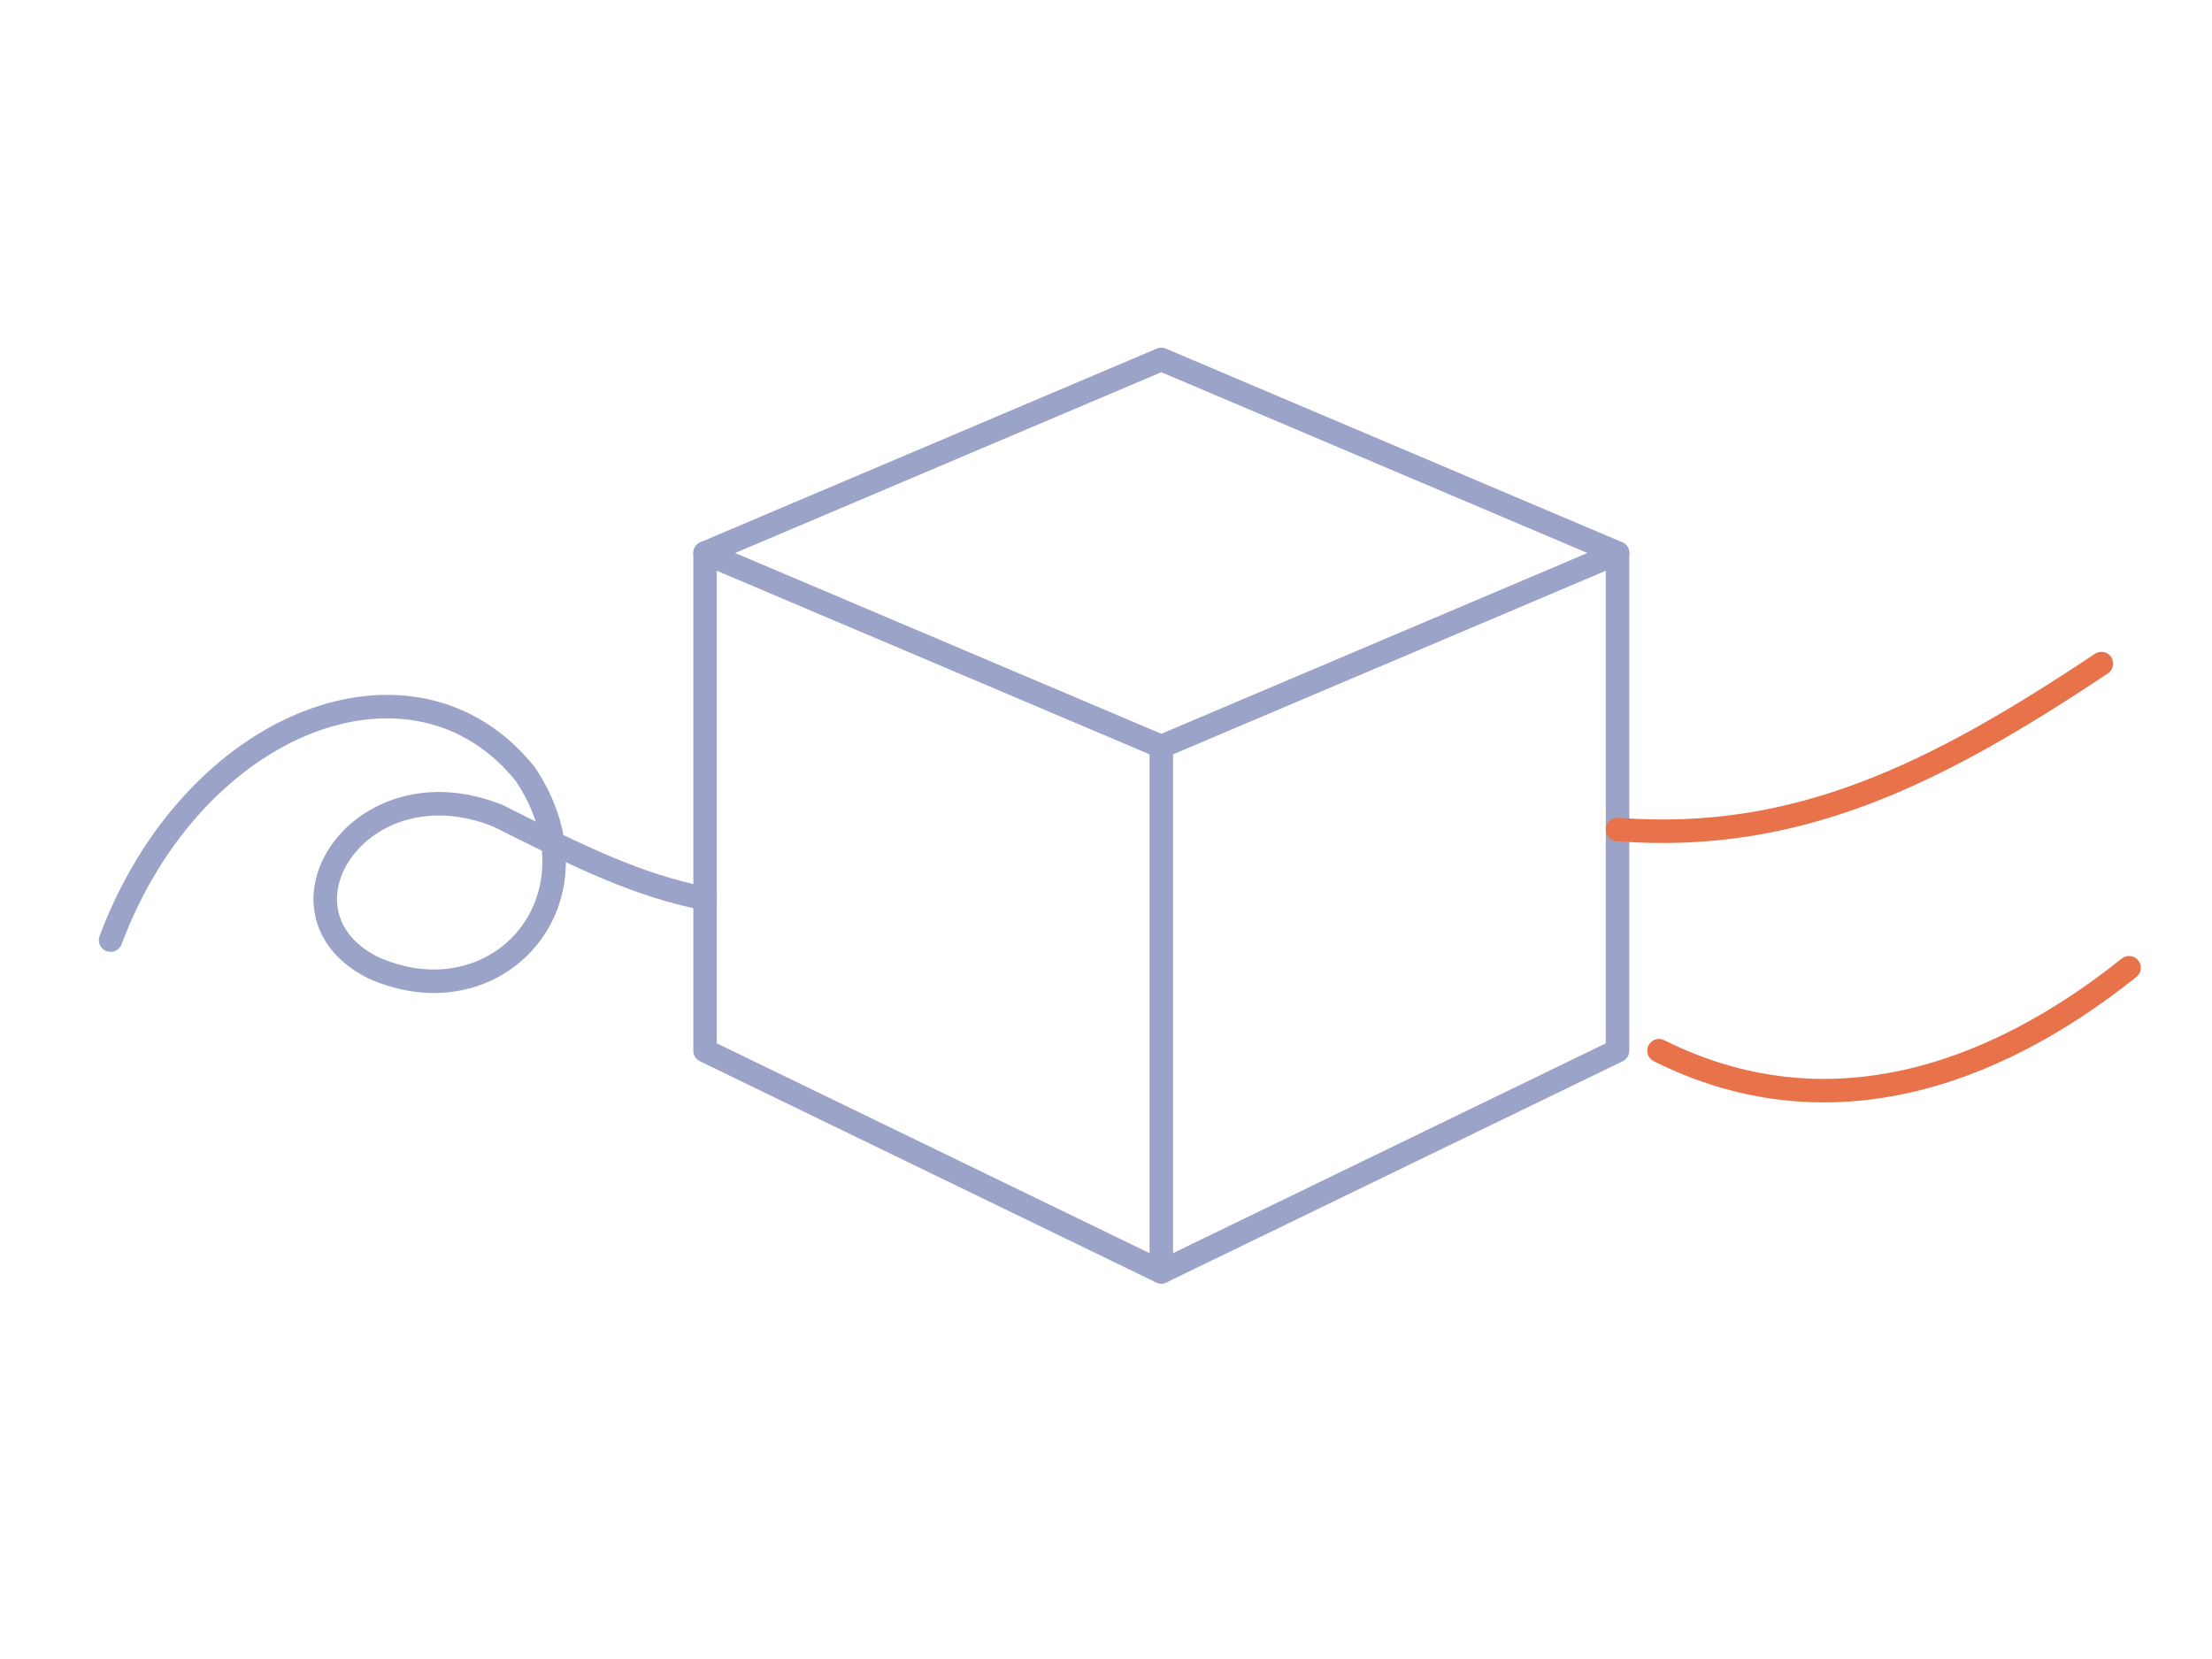
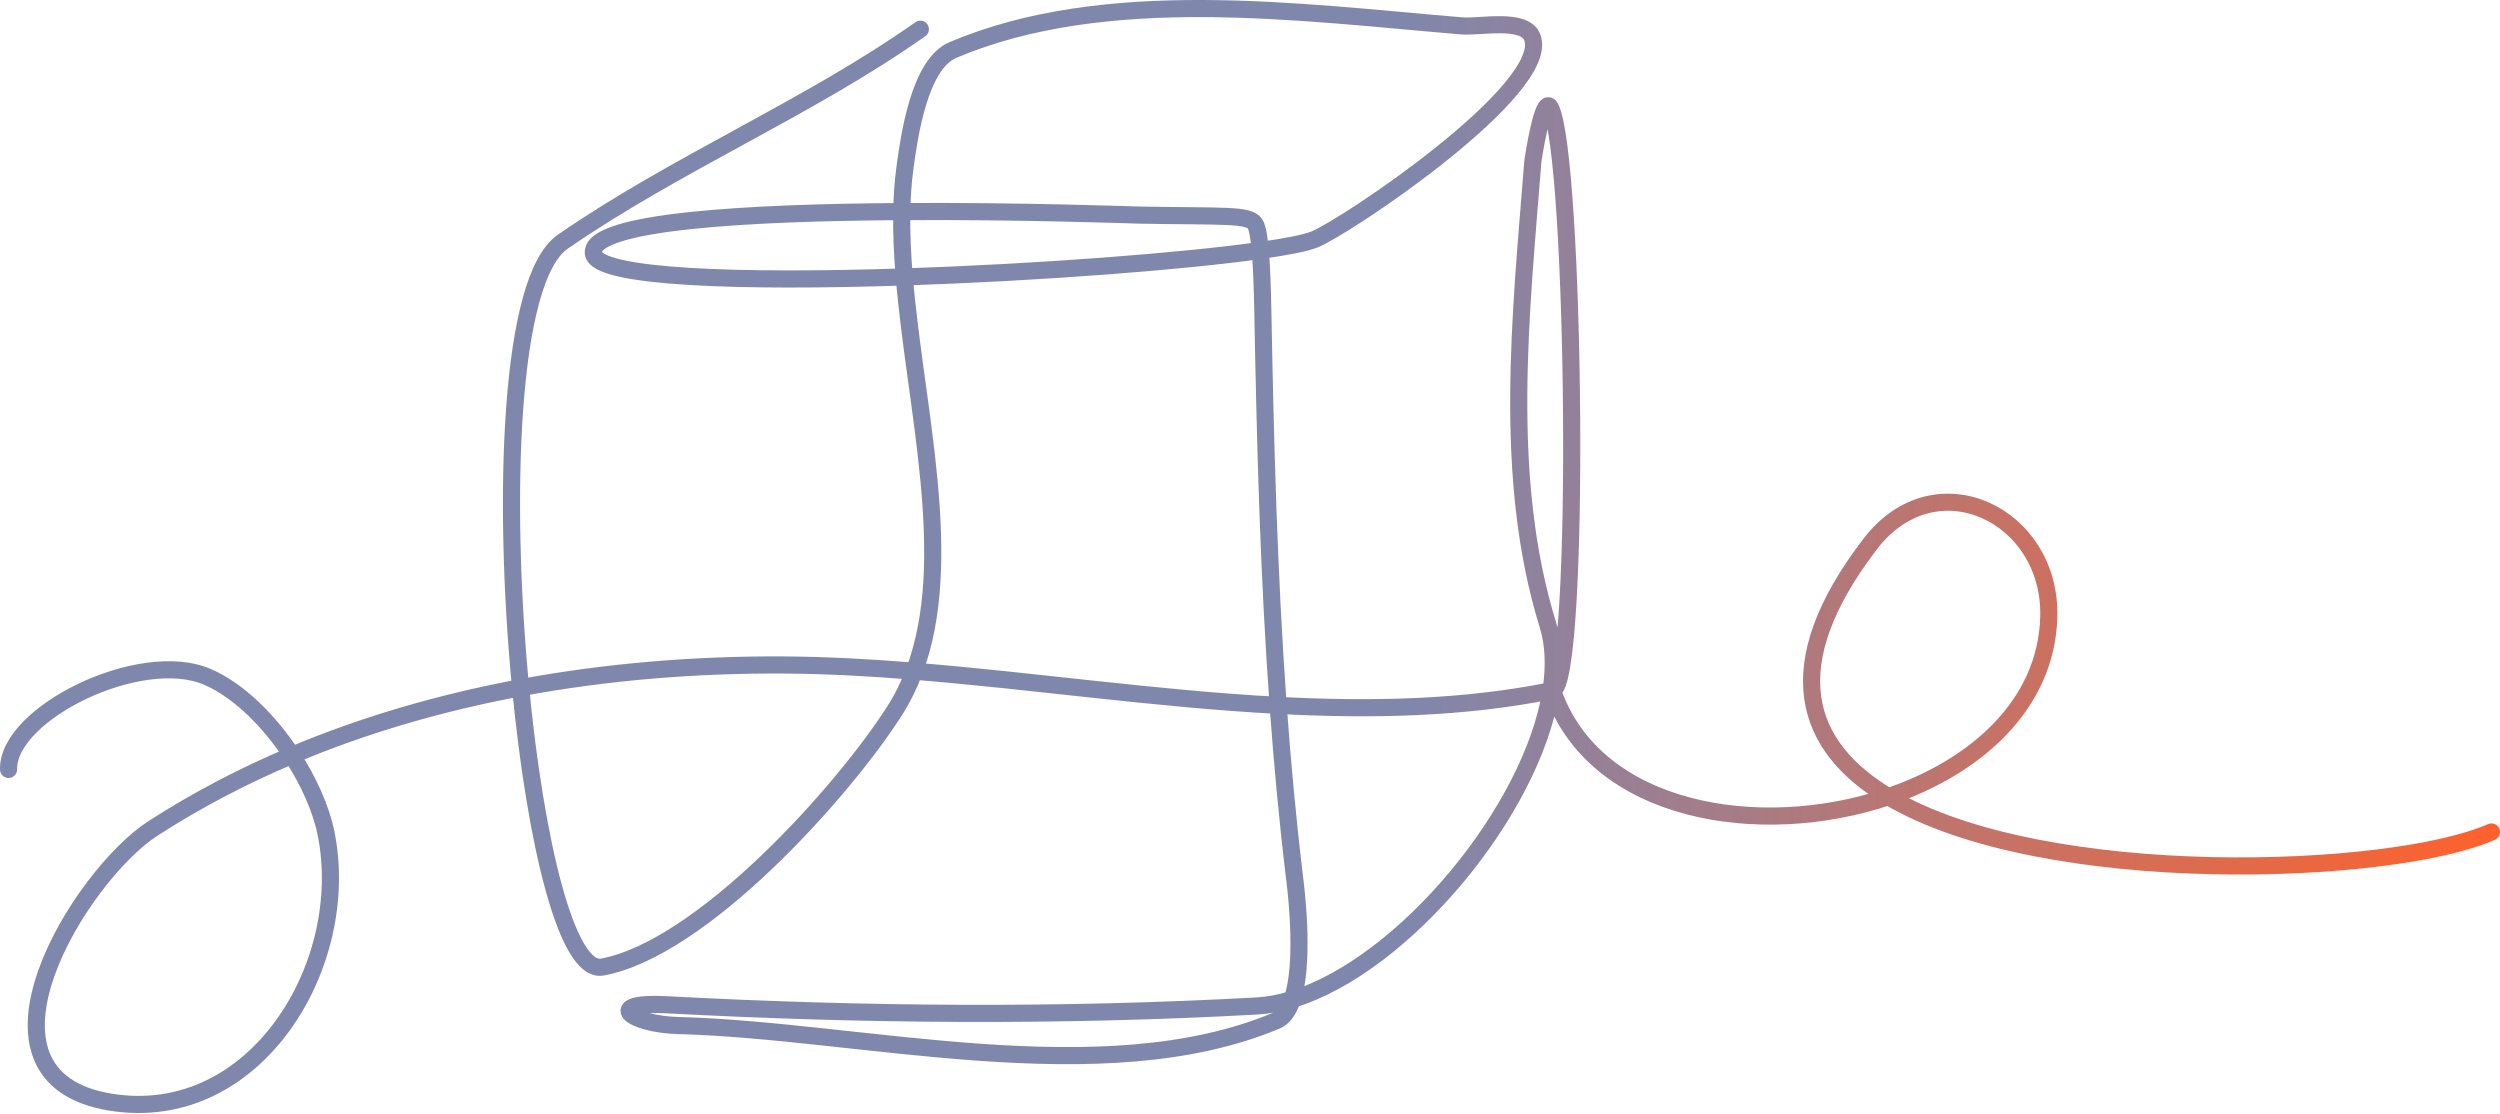
- <svg xmlns="http://www.w3.org/2000/svg" viewBox="0 0 160 120" fill="none" stroke-linecap="round" stroke-linejoin="round">
-   <path d="M8 68 C 14 52, 30 46, 38 56 C 44 65, 36 74, 27 70 C 19 66, 26 55, 36 59 C 42 62, 46 64, 51 65" stroke="#9BA3C8" stroke-width="1.7" />
-   <path d="M51 40 L84 26 L117 40 L84 54 Z" stroke="#9BA3C8" stroke-width="1.7" />
-   <path d="M51 40 L51 76 L84 92 L84 54" stroke="#9BA3C8" stroke-width="1.7" />
-   <path d="M117 40 L117 76 L84 92" stroke="#9BA3C8" stroke-width="1.7" />
-   <path d="M117 60 C 130 61, 140 56, 152 48" stroke="#E8724A" stroke-width="1.7" />
-   <path d="M120 76 C 132 82, 144 78, 154 70" stroke="#E8724A" stroke-width="1.7" />
+ <svg xmlns="http://www.w3.org/2000/svg" overflow="visible" viewBox="0 0 146 65" fill="none">
+   <path id="Vector" d="M73.599 14.628C73.678 15.531 73.723 16.751 73.749 18.145C73.891 25.792 74.09 33.521 74.644 41.194M73.599 14.628C73.529 13.844 73.433 13.298 73.299 13.083C72.941 12.508 71.472 12.651 66.555 12.562C66.238 12.557 59.723 12.313 52.663 12.356M73.599 14.628C69.024 15.272 60.634 15.914 52.809 16.173M73.599 14.628C75.132 14.412 76.237 14.195 76.747 13.993C78.607 13.254 90.644 5.171 89.482 2.175C89.035 1.021 86.444 1.602 85.359 1.511C75.909 0.724 64.581 -0.867 55.645 2.922C53.679 3.756 53.092 7.997 52.846 9.821C52.736 10.638 52.679 11.485 52.663 12.356M0.501 44.933C0.419 41.669 8.212 37.827 12.13 39.535C13.954 40.33 15.731 42.108 17.045 44.111M17.045 44.111C18.026 45.608 18.75 47.231 19.04 48.664C20.595 56.327 14.923 65.726 6.467 64.368C-2.607 62.911 4.674 51.13 8.924 48.385C11.499 46.722 14.221 45.304 17.045 44.111ZM17.045 44.111C21.315 42.308 25.819 41.016 30.403 40.162M30.403 40.162C35.496 39.214 40.689 38.805 45.771 38.835C48.273 38.85 50.819 38.99 53.394 39.198M30.403 40.162C31.269 49.139 33.097 56.862 35.175 56.477C40.946 55.409 49.104 46.4 52.221 41.551C52.698 40.808 53.085 40.022 53.394 39.198M30.403 40.162C29.342 29.166 29.725 16.288 32.863 14.119C39.492 9.535 47.197 6.323 53.749 1.706M53.394 39.198C60.373 39.761 67.561 40.817 74.644 41.194M53.394 39.198C55.838 32.694 53.455 23.885 52.809 16.173M74.644 41.194C80.065 41.482 85.424 41.373 90.578 40.341M74.644 41.194C74.891 44.619 75.208 48.032 75.623 51.422C75.759 52.537 76.157 56.325 75.472 58.365M90.578 40.341C90.607 40.335 90.637 40.329 90.666 40.323M90.578 40.341C90.794 38.949 90.753 37.642 90.397 36.491C87.727 27.869 88.825 18.285 89.516 9.457C89.529 9.289 90.112 5.475 90.543 6.287C91.995 9.022 92.353 39.981 90.666 40.323M90.578 40.341C89.497 47.306 81.991 56.379 75.472 58.365M90.666 40.323C93.101 47.476 102.77 49.067 110.28 46.526M75.472 58.365C74.765 58.581 74.07 58.713 73.396 58.75C61.897 59.381 50.427 59.291 38.94 58.678C35.184 58.478 36.788 59.818 39.614 59.892C50.291 60.169 64.326 63.877 74.535 59.608C74.967 59.427 75.268 58.974 75.472 58.365ZM52.663 12.356C43.969 12.408 34.448 12.894 34.652 14.791C34.807 16.243 43.399 16.484 52.809 16.173M52.663 12.356C52.64 13.585 52.699 14.863 52.809 16.173M110.28 46.526C115.393 44.797 119.505 41.151 119.649 36.042C119.818 30.065 113.04 26.787 109.228 31.758C103.731 38.926 105.399 43.62 110.28 46.526ZM110.28 46.526C119.398 51.957 139.729 51.15 145.5 48.585" stroke="url(#paint0_linear_0_6)" stroke-linecap="round" />
+   <defs>
+     <linearGradient id="paint0_linear_0_6" x1="0.5" y1="32.5" x2="145.5" y2="32.5" gradientUnits="userSpaceOnUse">
+       <stop offset="0.562" stop-color="#8087AD" />
+       <stop offset="1" stop-color="#FF612C" />
+     </linearGradient>
+   </defs>
</svg>
